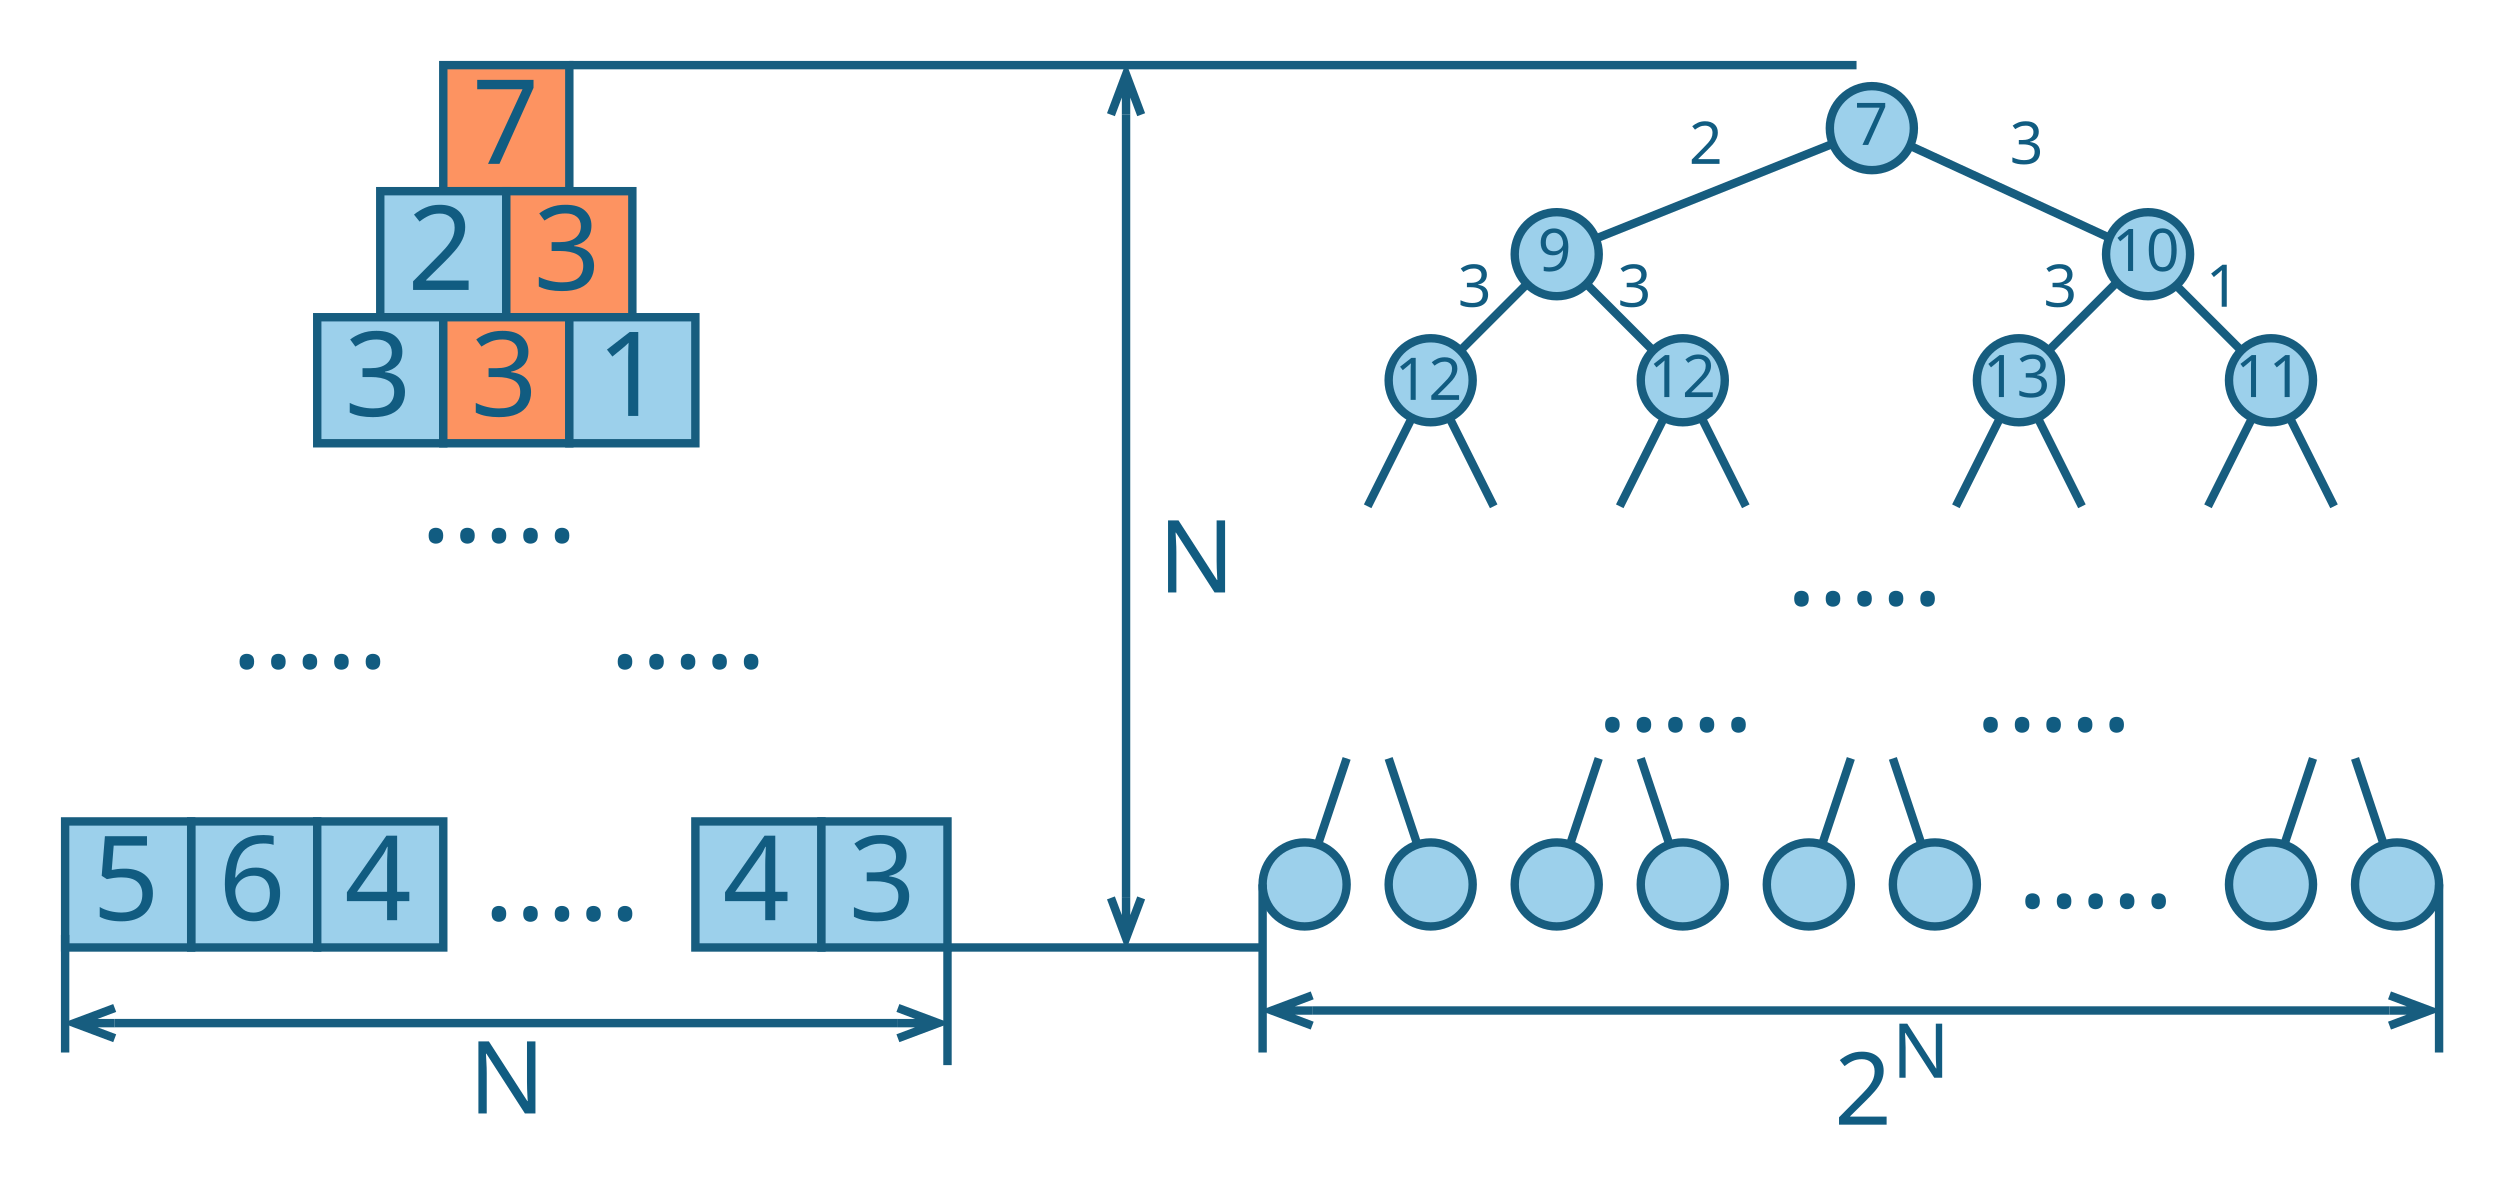
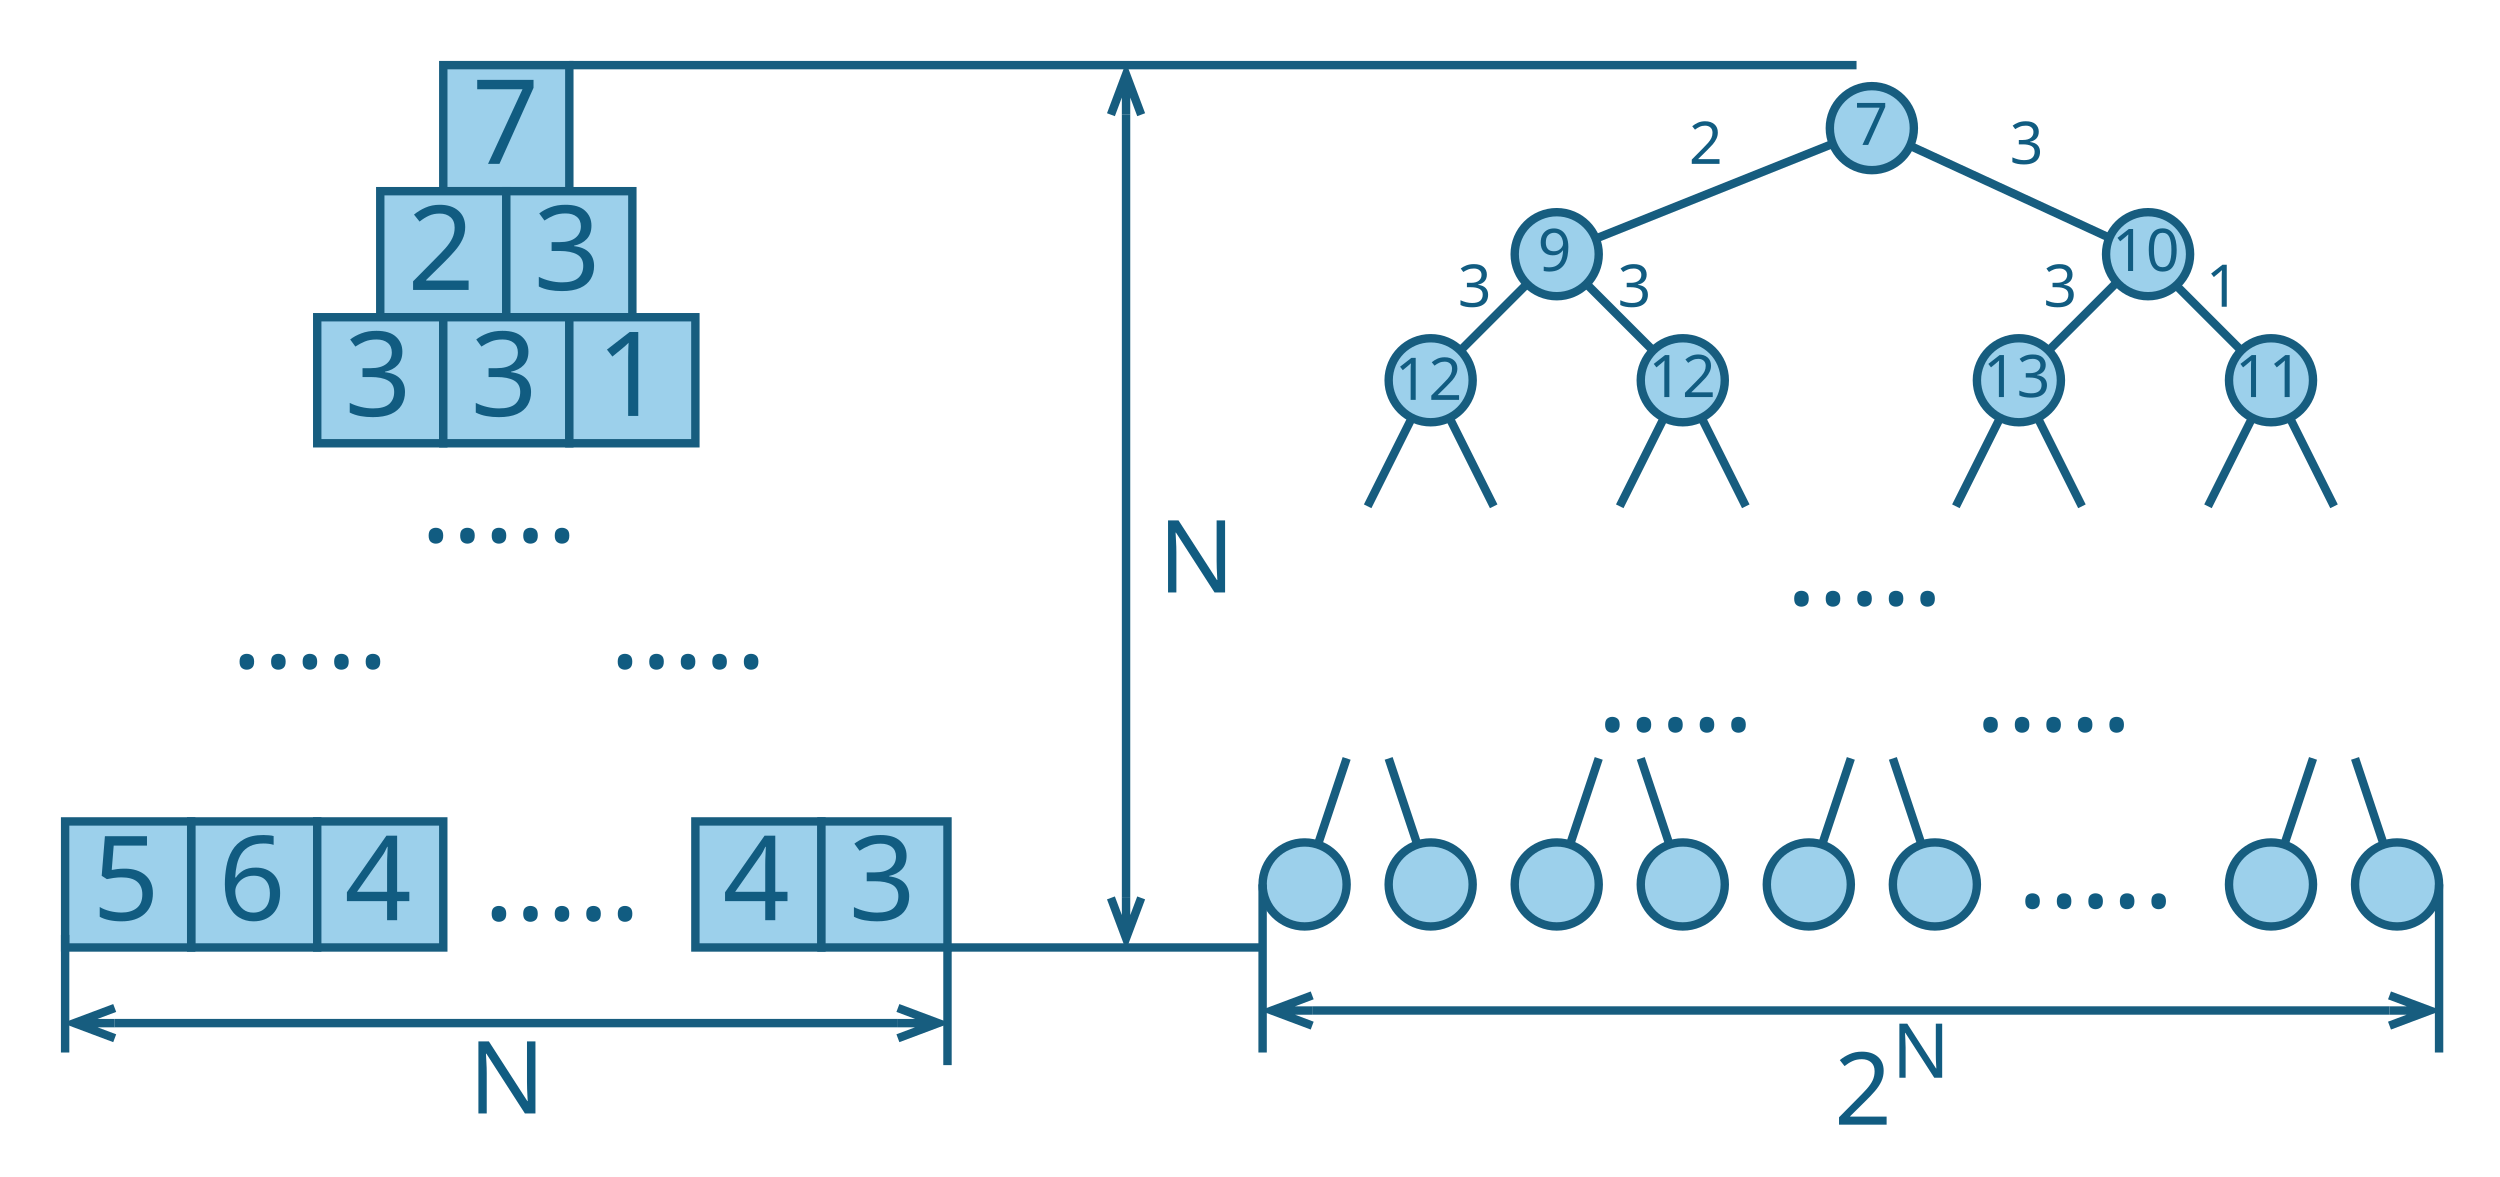
<svg xmlns="http://www.w3.org/2000/svg" version="1.1" x="0" y="0" width="595" height="280" viewBox="0, 0, 595, 280">
  <g id="Layer_1">
    <path d="M385.5,120.5 L400.5,90.5" fill-opacity="0" stroke="#175D7F" stroke-width="2" />
    <path d="M415.5,120.5 L400.5,90.5" fill-opacity="0" stroke="#175D7F" stroke-width="2" />
    <path d="M465.5,120.5 L480.5,90.5" fill-opacity="0" stroke="#175D7F" stroke-width="2" />
    <path d="M495.5,120.5 L480.5,90.5" fill-opacity="0" stroke="#175D7F" stroke-width="2" />
    <path d="M525.5,120.5 L540.5,90.5" fill-opacity="0" stroke="#175D7F" stroke-width="2" />
    <path d="M555.5,120.5 L540.5,90.5" fill-opacity="0" stroke="#175D7F" stroke-width="2" />
    <path d="M325.5,120.5 L340.5,90.5" fill-opacity="0" stroke="#175D7F" stroke-width="2" />
    <path d="M355.5,120.5 L340.5,90.5" fill-opacity="0" stroke="#175D7F" stroke-width="2" />
    <path d="M445.5,30.5 L510.5,60.5" fill-opacity="0" stroke="#175D7F" stroke-width="2" />
    <path d="M510.5,60.5 L540.5,90.5" fill-opacity="0" stroke="#175D7F" stroke-width="2" />
    <path d="M510.5,60.5 L480.5,90.5" fill-opacity="0" stroke="#175D7F" stroke-width="2" />
    <path d="M445.5,30.5 L370.5,60.5" fill-opacity="0" stroke="#175D7F" stroke-width="2" />
    <path d="M370.5,60.5 L340.5,90.5" fill-opacity="0" stroke="#175D7F" stroke-width="2" />
    <path d="M370.5,60.5 L400.5,90.5" fill-opacity="0" stroke="#175D7F" stroke-width="2" />
    <path d="M310.5,210.5 L320.5,180.5" fill-opacity="0" stroke="#175D7F" stroke-width="2" />
    <path d="M340.5,210.5 L330.5,180.5" fill-opacity="0" stroke="#175D7F" stroke-width="2" />
    <path d="M370.5,210.5 L380.5,180.5" fill-opacity="0" stroke="#175D7F" stroke-width="2" />
    <path d="M400.5,210.5 L390.5,180.5" fill-opacity="0" stroke="#175D7F" stroke-width="2" />
    <path d="M430.5,210.5 L440.5,180.5" fill-opacity="0" stroke="#175D7F" stroke-width="2" />
    <path d="M460.5,210.5 L450.5,180.5" fill-opacity="0" stroke="#175D7F" stroke-width="2" />
    <path d="M540.5,210.5 L550.5,180.5" fill-opacity="0" stroke="#175D7F" stroke-width="2" />
    <path d="M570.5,210.5 L560.5,180.5" fill-opacity="0" stroke="#175D7F" stroke-width="2" />
    <g>
-       <path d="M105.5,15.5 L135.5,15.5 L135.5,45.5 L105.5,45.5 L105.5,15.5 z" fill="#FD9361" />
+       <path d="M105.5,15.5 L135.5,15.5 L135.5,45.5 L105.5,45.5 L105.5,15.5 z" fill="#9CD0EB" />
      <path d="M105.5,15.5 L135.5,15.5 L135.5,45.5 L105.5,45.5 L105.5,15.5 z" fill-opacity="0" stroke="#175D7F" stroke-width="2" />
    </g>
    <g>
      <path d="M90.5,45.5 L120.5,45.5 L120.5,75.5 L90.5,75.5 L90.5,45.5 z" fill="#9CD0EB" />
      <path d="M90.5,45.5 L120.5,45.5 L120.5,75.5 L90.5,75.5 L90.5,45.5 z" fill-opacity="0" stroke="#175D7F" stroke-width="2" />
    </g>
    <g>
-       <path d="M120.5,45.5 L150.5,45.5 L150.5,75.5 L120.5,75.5 L120.5,45.5 z" fill="#FD9361" />
+       <path d="M120.5,45.5 L150.5,45.5 L150.5,75.5 L120.5,75.5 L120.5,45.5 z" fill="#9CD0EB" />
      <path d="M120.5,45.5 L150.5,45.5 L150.5,75.5 L120.5,75.5 L120.5,45.5 z" fill-opacity="0" stroke="#175D7F" stroke-width="2" />
    </g>
    <g>
      <path d="M75.5,75.5 L105.5,75.5 L105.5,105.5 L75.5,105.5 L75.5,75.5 z" fill="#9CD0EB" />
      <path d="M75.5,75.5 L105.5,75.5 L105.5,105.5 L75.5,105.5 L75.5,75.5 z" fill-opacity="0" stroke="#175D7F" stroke-width="2" />
    </g>
    <g>
-       <path d="M105.5,75.5 L135.5,75.5 L135.5,105.5 L105.5,105.5 L105.5,75.5 z" fill="#FD9361" />
+       <path d="M105.5,75.5 L135.5,75.5 L135.5,105.5 L105.5,105.5 L105.5,75.5 z" fill="#9CD0EB" />
      <path d="M105.5,75.5 L135.5,75.5 L135.5,105.5 L105.5,105.5 L105.5,75.5 z" fill-opacity="0" stroke="#175D7F" stroke-width="2" />
    </g>
    <g>
      <path d="M135.5,75.5 L165.5,75.5 L165.5,105.5 L135.5,105.5 L135.5,75.5 z" fill="#9CD0EB" />
      <path d="M135.5,75.5 L165.5,75.5 L165.5,105.5 L135.5,105.5 L135.5,75.5 z" fill-opacity="0" stroke="#175D7F" stroke-width="2" />
    </g>
    <g>
      <path d="M45.5,195.5 L75.5,195.5 L75.5,225.5 L45.5,225.5 L45.5,195.5 z" fill="#9CD0EB" />
      <path d="M45.5,195.5 L75.5,195.5 L75.5,225.5 L45.5,225.5 L45.5,195.5 z" fill-opacity="0" stroke="#175D7F" stroke-width="2" />
    </g>
    <g>
      <path d="M75.5,195.5 L105.5,195.5 L105.5,225.5 L75.5,225.5 L75.5,195.5 z" fill="#9CD0EB" />
      <path d="M75.5,195.5 L105.5,195.5 L105.5,225.5 L75.5,225.5 L75.5,195.5 z" fill-opacity="0" stroke="#175D7F" stroke-width="2" />
    </g>
    <g>
      <path d="M165.5,195.5 L195.5,195.5 L195.5,225.5 L165.5,225.5 L165.5,195.5 z" fill="#9CD0EB" />
      <path d="M165.5,195.5 L195.5,195.5 L195.5,225.5 L165.5,225.5 L165.5,195.5 z" fill-opacity="0" stroke="#175D7F" stroke-width="2" />
    </g>
    <g>
      <path d="M195.5,195.5 L225.5,195.5 L225.5,225.5 L195.5,225.5 L195.5,195.5 z" fill="#9CD0EB" />
      <path d="M195.5,195.5 L225.5,195.5 L225.5,225.5 L195.5,225.5 L195.5,195.5 z" fill-opacity="0" stroke="#175D7F" stroke-width="2" />
    </g>
    <g>
      <path d="M15.5,195.5 L45.5,195.5 L45.5,225.5 L15.5,225.5 L15.5,195.5 z" fill="#9CD0EB" />
      <path d="M15.5,195.5 L45.5,195.5 L45.5,225.5 L15.5,225.5 L15.5,195.5 z" fill-opacity="0" stroke="#175D7F" stroke-width="2" />
    </g>
    <text transform="matrix(1, 0, 0, 1, 60, 210)">
      <tspan x="-8.032" y="9" font-family="Roboto-Bold" font-size="28" fill="#115C81">6</tspan>
    </text>
    <text transform="matrix(1, 0, 0, 1, 120.371, 30)">
      <tspan x="-8.032" y="9" font-family="Roboto-Bold" font-size="28" fill="#115C81">7</tspan>
    </text>
    <text transform="matrix(1, 0, 0, 1, 150, 90)">
      <tspan x="-8.032" y="9" font-family="Roboto-Bold" font-size="28" fill="#115C81">1</tspan>
    </text>
    <text transform="matrix(1, 0, 0, 1, 105, 60)">
      <tspan x="-8.032" y="9" font-family="Roboto-Bold" font-size="28" fill="#115C81">2</tspan>
    </text>
    <text transform="matrix(1, 0, 0, 1, 135, 60)">
      <tspan x="-8.032" y="9" font-family="Roboto-Bold" font-size="28" fill="#115C81">3</tspan>
    </text>
    <text transform="matrix(1, 0, 0, 1, 120, 90)">
      <tspan x="-8.032" y="9" font-family="Roboto-Bold" font-size="28" fill="#115C81">3</tspan>
    </text>
    <text transform="matrix(1, 0, 0, 1, 90, 90)">
      <tspan x="-8.032" y="9" font-family="Roboto-Bold" font-size="28" fill="#115C81">3</tspan>
    </text>
    <text transform="matrix(1, 0, 0, 1, 30, 210)">
      <tspan x="-8.032" y="9" font-family="Roboto-Bold" font-size="28" fill="#115C81">5</tspan>
    </text>
    <text transform="matrix(1, 0, 0, 1, 90, 210)">
      <tspan x="-8.032" y="9" font-family="Roboto-Bold" font-size="28" fill="#115C81">4</tspan>
    </text>
    <text transform="matrix(1, 0, 0, 1, 180, 210)">
      <tspan x="-8.032" y="9" font-family="Roboto-Bold" font-size="28" fill="#115C81">4</tspan>
    </text>
    <text transform="matrix(1, 0, 0, 1, 210, 210)">
      <tspan x="-8.032" y="9" font-family="Roboto-Bold" font-size="28" fill="#115C81">3</tspan>
    </text>
    <g>
      <path d="M445.5,40.5 C439.977,40.5 435.5,36.023 435.5,30.5 C435.5,24.977 439.977,20.5 445.5,20.5 C451.023,20.5 455.5,24.977 455.5,30.5 C455.5,36.023 451.023,40.5 445.5,40.5 z" fill="#9CD0EB" />
      <path d="M445.5,40.5 C439.977,40.5 435.5,36.023 435.5,30.5 C435.5,24.977 439.977,20.5 445.5,20.5 C451.023,20.5 455.5,24.977 455.5,30.5 C455.5,36.023 451.023,40.5 445.5,40.5 z" fill-opacity="0" stroke="#175D7F" stroke-width="2" />
    </g>
    <g>
      <path d="M310.5,220.5 C304.977,220.5 300.5,216.023 300.5,210.5 C300.5,204.977 304.977,200.5 310.5,200.5 C316.023,200.5 320.5,204.977 320.5,210.5 C320.5,216.023 316.023,220.5 310.5,220.5 z" fill="#9CD0EB" />
      <path d="M310.5,220.5 C304.977,220.5 300.5,216.023 300.5,210.5 C300.5,204.977 304.977,200.5 310.5,200.5 C316.023,200.5 320.5,204.977 320.5,210.5 C320.5,216.023 316.023,220.5 310.5,220.5 z" fill-opacity="0" stroke="#175D7F" stroke-width="2" />
    </g>
    <g>
      <path d="M340.5,220.5 C334.977,220.5 330.5,216.023 330.5,210.5 C330.5,204.977 334.977,200.5 340.5,200.5 C346.023,200.5 350.5,204.977 350.5,210.5 C350.5,216.023 346.023,220.5 340.5,220.5 z" fill="#9CD0EB" />
      <path d="M340.5,220.5 C334.977,220.5 330.5,216.023 330.5,210.5 C330.5,204.977 334.977,200.5 340.5,200.5 C346.023,200.5 350.5,204.977 350.5,210.5 C350.5,216.023 346.023,220.5 340.5,220.5 z" fill-opacity="0" stroke="#175D7F" stroke-width="2" />
    </g>
    <g>
      <path d="M370.5,220.5 C364.977,220.5 360.5,216.023 360.5,210.5 C360.5,204.977 364.977,200.5 370.5,200.5 C376.023,200.5 380.5,204.977 380.5,210.5 C380.5,216.023 376.023,220.5 370.5,220.5 z" fill="#9CD0EB" />
      <path d="M370.5,220.5 C364.977,220.5 360.5,216.023 360.5,210.5 C360.5,204.977 364.977,200.5 370.5,200.5 C376.023,200.5 380.5,204.977 380.5,210.5 C380.5,216.023 376.023,220.5 370.5,220.5 z" fill-opacity="0" stroke="#175D7F" stroke-width="2" />
    </g>
    <g>
      <path d="M400.5,220.5 C394.977,220.5 390.5,216.023 390.5,210.5 C390.5,204.977 394.977,200.5 400.5,200.5 C406.023,200.5 410.5,204.977 410.5,210.5 C410.5,216.023 406.023,220.5 400.5,220.5 z" fill="#9CD0EB" />
      <path d="M400.5,220.5 C394.977,220.5 390.5,216.023 390.5,210.5 C390.5,204.977 394.977,200.5 400.5,200.5 C406.023,200.5 410.5,204.977 410.5,210.5 C410.5,216.023 406.023,220.5 400.5,220.5 z" fill-opacity="0" stroke="#175D7F" stroke-width="2" />
    </g>
    <g>
      <path d="M430.5,220.5 C424.977,220.5 420.5,216.023 420.5,210.5 C420.5,204.977 424.977,200.5 430.5,200.5 C436.023,200.5 440.5,204.977 440.5,210.5 C440.5,216.023 436.023,220.5 430.5,220.5 z" fill="#9CD0EB" />
      <path d="M430.5,220.5 C424.977,220.5 420.5,216.023 420.5,210.5 C420.5,204.977 424.977,200.5 430.5,200.5 C436.023,200.5 440.5,204.977 440.5,210.5 C440.5,216.023 436.023,220.5 430.5,220.5 z" fill-opacity="0" stroke="#175D7F" stroke-width="2" />
    </g>
    <g>
      <path d="M460.5,220.5 C454.977,220.5 450.5,216.023 450.5,210.5 C450.5,204.977 454.977,200.5 460.5,200.5 C466.023,200.5 470.5,204.977 470.5,210.5 C470.5,216.023 466.023,220.5 460.5,220.5 z" fill="#9CD0EB" />
      <path d="M460.5,220.5 C454.977,220.5 450.5,216.023 450.5,210.5 C450.5,204.977 454.977,200.5 460.5,200.5 C466.023,200.5 470.5,204.977 470.5,210.5 C470.5,216.023 466.023,220.5 460.5,220.5 z" fill-opacity="0" stroke="#175D7F" stroke-width="2" />
    </g>
    <g>
      <path d="M540.5,220.5 C534.977,220.5 530.5,216.023 530.5,210.5 C530.5,204.977 534.977,200.5 540.5,200.5 C546.023,200.5 550.5,204.977 550.5,210.5 C550.5,216.023 546.023,220.5 540.5,220.5 z" fill="#9CD0EB" />
      <path d="M540.5,220.5 C534.977,220.5 530.5,216.023 530.5,210.5 C530.5,204.977 534.977,200.5 540.5,200.5 C546.023,200.5 550.5,204.977 550.5,210.5 C550.5,216.023 546.023,220.5 540.5,220.5 z" fill-opacity="0" stroke="#175D7F" stroke-width="2" />
    </g>
    <g>
      <path d="M570.5,220.5 C564.977,220.5 560.5,216.023 560.5,210.5 C560.5,204.977 564.977,200.5 570.5,200.5 C576.023,200.5 580.5,204.977 580.5,210.5 C580.5,216.023 576.023,220.5 570.5,220.5 z" fill="#9CD0EB" />
      <path d="M570.5,220.5 C564.977,220.5 560.5,216.023 560.5,210.5 C560.5,204.977 564.977,200.5 570.5,200.5 C576.023,200.5 580.5,204.977 580.5,210.5 C580.5,216.023 576.023,220.5 570.5,220.5 z" fill-opacity="0" stroke="#175D7F" stroke-width="2" />
    </g>
    <text transform="matrix(1, 0, 0, 1, 135.371, 210)">
      <tspan x="-20.371" y="9" font-family="Roboto-Bold" font-size="28" fill="#115C81">.....</tspan>
    </text>
    <text transform="matrix(1, 0, 0, 1, 500.371, 207)">
      <tspan x="-20.371" y="9" font-family="Roboto-Bold" font-size="28" fill="#115C81">.....</tspan>
    </text>
    <text transform="matrix(1, 0, 0, 1, 120.371, 120)">
      <tspan x="-20.371" y="9" font-family="Roboto-Bold" font-size="28" fill="#115C81">.....</tspan>
    </text>
    <text transform="matrix(1, 0, 0, 1, 75.371, 150)">
      <tspan x="-20.371" y="9" font-family="Roboto-Bold" font-size="28" fill="#115C81">.....</tspan>
    </text>
    <text transform="matrix(1, 0, 0, 1, 165.371, 150)">
      <tspan x="-20.371" y="9" font-family="Roboto-Bold" font-size="28" fill="#115C81">.....</tspan>
    </text>
    <path d="M135.5,15.5 L441.855,15.5" fill-opacity="0" stroke="#175D7F" stroke-width="2" />
    <path d="M225.5,225.5 L300.5,225.5" fill-opacity="0" stroke="#175D7F" stroke-width="2" />
    <g>
      <path d="M268,27.3 L268,213.7" fill-opacity="0" stroke="#175D7F" stroke-width="2" />
      <path d="M271.6,27.3 L268,17.7 L264.4,27.3 M268,27.3 L268,17.7" fill-opacity="0" stroke="#175D7F" stroke-width="2" stroke-opacity="1" />
      <path d="M264.4,213.7 L268,223.3 L271.6,213.7 M268,213.7 L268,223.3" fill-opacity="0" stroke="#175D7F" stroke-width="2" stroke-opacity="1" />
    </g>
    <path d="M15.5,222.5 L15.5,250.5" fill-opacity="0" stroke="#175D7F" stroke-width="2" />
    <path d="M225.5,225.5 L225.5,253.5" fill-opacity="0" stroke="#175D7F" stroke-width="2" />
    <g>
      <path d="M27.3,243.5 L213.7,243.5" fill-opacity="0" stroke="#175D7F" stroke-width="2" />
      <path d="M27.3,239.9 L17.7,243.5 L27.3,247.1 M27.3,243.5 L17.7,243.5" fill-opacity="0" stroke="#175D7F" stroke-width="2" stroke-opacity="1" />
      <path d="M213.7,247.1 L223.3,243.5 L213.7,239.9 M213.7,243.5 L223.3,243.5" fill-opacity="0" stroke="#175D7F" stroke-width="2" stroke-opacity="1" />
    </g>
    <g>
      <path d="M312.3,240.5 L568.7,240.5" fill-opacity="0" stroke="#175D7F" stroke-width="2" />
      <path d="M312.3,236.9 L302.7,240.5 L312.3,244.1 M312.3,240.5 L302.7,240.5" fill-opacity="0" stroke="#175D7F" stroke-width="2" stroke-opacity="1" />
      <path d="M568.7,244.1 L578.3,240.5 L568.7,236.9 M568.7,240.5 L578.3,240.5" fill-opacity="0" stroke="#175D7F" stroke-width="2" stroke-opacity="1" />
    </g>
    <path d="M300.5,210.5 L300.5,250.5" fill-opacity="0" stroke="#175D7F" stroke-width="2" />
    <path d="M580.5,210.5 L580.5,250.5" fill-opacity="0" stroke="#175D7F" stroke-width="2" />
    <g>
      <path d="M340.5,100.5 C334.977,100.5 330.5,96.023 330.5,90.5 C330.5,84.977 334.977,80.5 340.5,80.5 C346.023,80.5 350.5,84.977 350.5,90.5 C350.5,96.023 346.023,100.5 340.5,100.5 z" fill="#9CD0EB" />
      <path d="M340.5,100.5 C334.977,100.5 330.5,96.023 330.5,90.5 C330.5,84.977 334.977,80.5 340.5,80.5 C346.023,80.5 350.5,84.977 350.5,90.5 C350.5,96.023 346.023,100.5 340.5,100.5 z" fill-opacity="0" stroke="#175D7F" stroke-width="2" />
    </g>
    <g>
      <path d="M400.5,100.5 C394.977,100.5 390.5,96.023 390.5,90.5 C390.5,84.977 394.977,80.5 400.5,80.5 C406.023,80.5 410.5,84.977 410.5,90.5 C410.5,96.023 406.023,100.5 400.5,100.5 z" fill="#9CD0EB" />
      <path d="M400.5,100.5 C394.977,100.5 390.5,96.023 390.5,90.5 C390.5,84.977 394.977,80.5 400.5,80.5 C406.023,80.5 410.5,84.977 410.5,90.5 C410.5,96.023 406.023,100.5 400.5,100.5 z" fill-opacity="0" stroke="#175D7F" stroke-width="2" />
    </g>
    <g>
      <path d="M480.5,100.5 C474.977,100.5 470.5,96.023 470.5,90.5 C470.5,84.977 474.977,80.5 480.5,80.5 C486.023,80.5 490.5,84.977 490.5,90.5 C490.5,96.023 486.023,100.5 480.5,100.5 z" fill="#9CD0EB" />
      <path d="M480.5,100.5 C474.977,100.5 470.5,96.023 470.5,90.5 C470.5,84.977 474.977,80.5 480.5,80.5 C486.023,80.5 490.5,84.977 490.5,90.5 C490.5,96.023 486.023,100.5 480.5,100.5 z" fill-opacity="0" stroke="#175D7F" stroke-width="2" />
    </g>
    <g>
      <path d="M540.5,100.5 C534.977,100.5 530.5,96.023 530.5,90.5 C530.5,84.977 534.977,80.5 540.5,80.5 C546.023,80.5 550.5,84.977 550.5,90.5 C550.5,96.023 546.023,100.5 540.5,100.5 z" fill="#9CD0EB" />
      <path d="M540.5,100.5 C534.977,100.5 530.5,96.023 530.5,90.5 C530.5,84.977 534.977,80.5 540.5,80.5 C546.023,80.5 550.5,84.977 550.5,90.5 C550.5,96.023 546.023,100.5 540.5,100.5 z" fill-opacity="0" stroke="#175D7F" stroke-width="2" />
    </g>
    <g>
      <path d="M511.242,70.5 C505.719,70.5 501.242,66.023 501.242,60.5 C501.242,54.977 505.719,50.5 511.242,50.5 C516.765,50.5 521.242,54.977 521.242,60.5 C521.242,66.023 516.765,70.5 511.242,70.5 z" fill="#9CD0EB" />
      <path d="M511.242,70.5 C505.719,70.5 501.242,66.023 501.242,60.5 C501.242,54.977 505.719,50.5 511.242,50.5 C516.765,50.5 521.242,54.977 521.242,60.5 C521.242,66.023 516.765,70.5 511.242,70.5 z" fill-opacity="0" stroke="#175D7F" stroke-width="2" />
    </g>
    <g>
      <path d="M370.5,70.5 C364.977,70.5 360.5,66.023 360.5,60.5 C360.5,54.977 364.977,50.5 370.5,50.5 C376.023,50.5 380.5,54.977 380.5,60.5 C380.5,66.023 376.023,70.5 370.5,70.5 z" fill="#9CD0EB" />
      <path d="M370.5,70.5 C364.977,70.5 360.5,66.023 360.5,60.5 C360.5,54.977 364.977,50.5 370.5,50.5 C376.023,50.5 380.5,54.977 380.5,60.5 C380.5,66.023 376.023,70.5 370.5,70.5 z" fill-opacity="0" stroke="#175D7F" stroke-width="2" />
    </g>
    <text transform="matrix(1, 0, 0, 1, 445.371, 135)">
      <tspan x="-20.371" y="9" font-family="Roboto-Bold" font-size="28" fill="#115C81">.....</tspan>
    </text>
    <text transform="matrix(1, 0, 0, 1, 400.371, 165)">
      <tspan x="-20.371" y="9" font-family="Roboto-Bold" font-size="28" fill="#115C81">.....</tspan>
    </text>
    <text transform="matrix(1, 0, 0, 1, 490.371, 165)">
      <tspan x="-20.371" y="9" font-family="Roboto-Bold" font-size="28" fill="#115C81">.....</tspan>
    </text>
    <text transform="matrix(1, 0, 0, 1, 405.984, 34.5)">
      <tspan x="-4.016" y="4.5" font-family="Roboto-Bold" font-size="14" fill="#115C81">2</tspan>
    </text>
    <text transform="matrix(1, 0, 0, 1, 482.339, 34.5)">
      <tspan x="-4.016" y="4.5" font-family="Roboto-Bold" font-size="14" fill="#115C81">3</tspan>
    </text>
    <text transform="matrix(1, 0, 0, 1, 350.984, 68.5)">
      <tspan x="-4.016" y="4.5" font-family="Roboto-Bold" font-size="14" fill="#115C81">3</tspan>
    </text>
    <text transform="matrix(1, 0, 0, 1, 389.016, 68.5)">
      <tspan x="-4.016" y="4.5" font-family="Roboto-Bold" font-size="14" fill="#115C81">3</tspan>
    </text>
    <text transform="matrix(1, 0, 0, 1, 490.371, 68.5)">
      <tspan x="-4.016" y="4.5" font-family="Roboto-Bold" font-size="14" fill="#115C81">3</tspan>
    </text>
    <text transform="matrix(1, 0, 0, 1, 529.016, 68.5)">
      <tspan x="-4.016" y="4.5" font-family="Roboto-Bold" font-size="14" fill="#115C81">1</tspan>
    </text>
    <text transform="matrix(1, 0, 0, 1, 445.371, 30)">
      <tspan x="-4.016" y="4.5" font-family="Roboto-Bold" font-size="14" fill="#115C81">7</tspan>
    </text>
    <text transform="matrix(1, 0, 0, 1, 370, 60)">
      <tspan x="-4.016" y="4.5" font-family="Roboto-Bold" font-size="14" fill="#115C81">9</tspan>
    </text>
    <text transform="matrix(1, 0, 0, 1, 340, 90.667)">
      <tspan x="-8.032" y="4.5" font-family="Roboto-Bold" font-size="14" fill="#115C81">12</tspan>
    </text>
    <text transform="matrix(1, 0, 0, 1, 400.371, 90)">
      <tspan x="-8.032" y="4.5" font-family="Roboto-Bold" font-size="14" fill="#115C81">12</tspan>
    </text>
    <text transform="matrix(1, 0, 0, 1, 510.742, 60)">
      <tspan x="-8.032" y="4.5" font-family="Roboto-Bold" font-size="14" fill="#115C81">10</tspan>
    </text>
    <text transform="matrix(1, 0, 0, 1, 480, 90)">
      <tspan x="-8.032" y="4.5" font-family="Roboto-Bold" font-size="14" fill="#115C81">13</tspan>
    </text>
    <text transform="matrix(1, 0, 0, 1, 540, 90)">
      <tspan x="-8.032" y="4.5" font-family="Roboto-Bold" font-size="14" fill="#115C81">11</tspan>
    </text>
    <text transform="matrix(1, 0, 0, 1, 284.133, 133.5)">
      <tspan x="-8.467" y="7.5" font-family="Roboto-Bold" font-size="24" fill="#115C81">N</tspan>
    </text>
    <text transform="matrix(1, 0, 0, 1, 120, 257.5)">
      <tspan x="-8.467" y="7.5" font-family="Roboto-Bold" font-size="24" fill="#115C81">N</tspan>
    </text>
    <text transform="matrix(1, 0, 0, 1, 443.418, 260.167)">
      <tspan x="-6.885" y="7.5" font-family="Roboto-Bold" font-size="24" fill="#115C81">2</tspan>
    </text>
    <text transform="matrix(1, 0, 0, 1, 456.653, 250.5)">
      <tspan x="-6.35" y="6" font-family="Roboto-Bold" font-size="18" fill="#115C81">N</tspan>
    </text>
  </g>
</svg>
